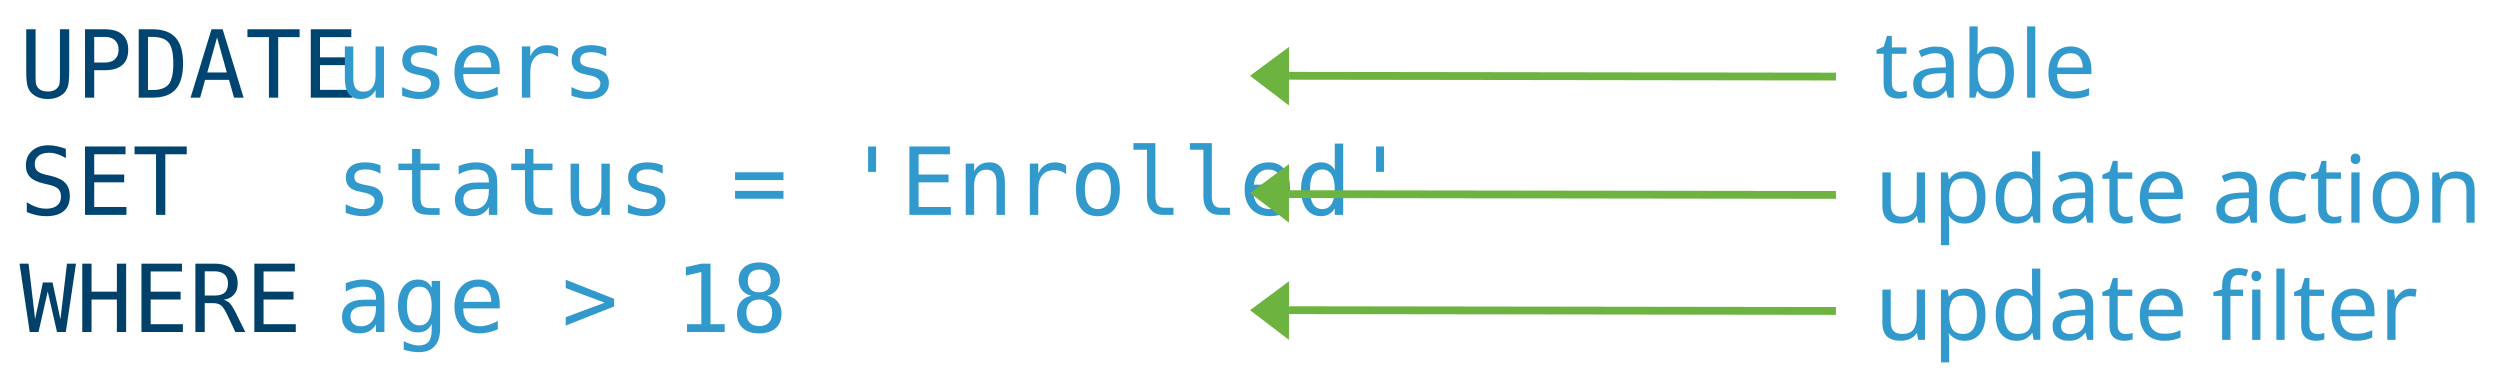
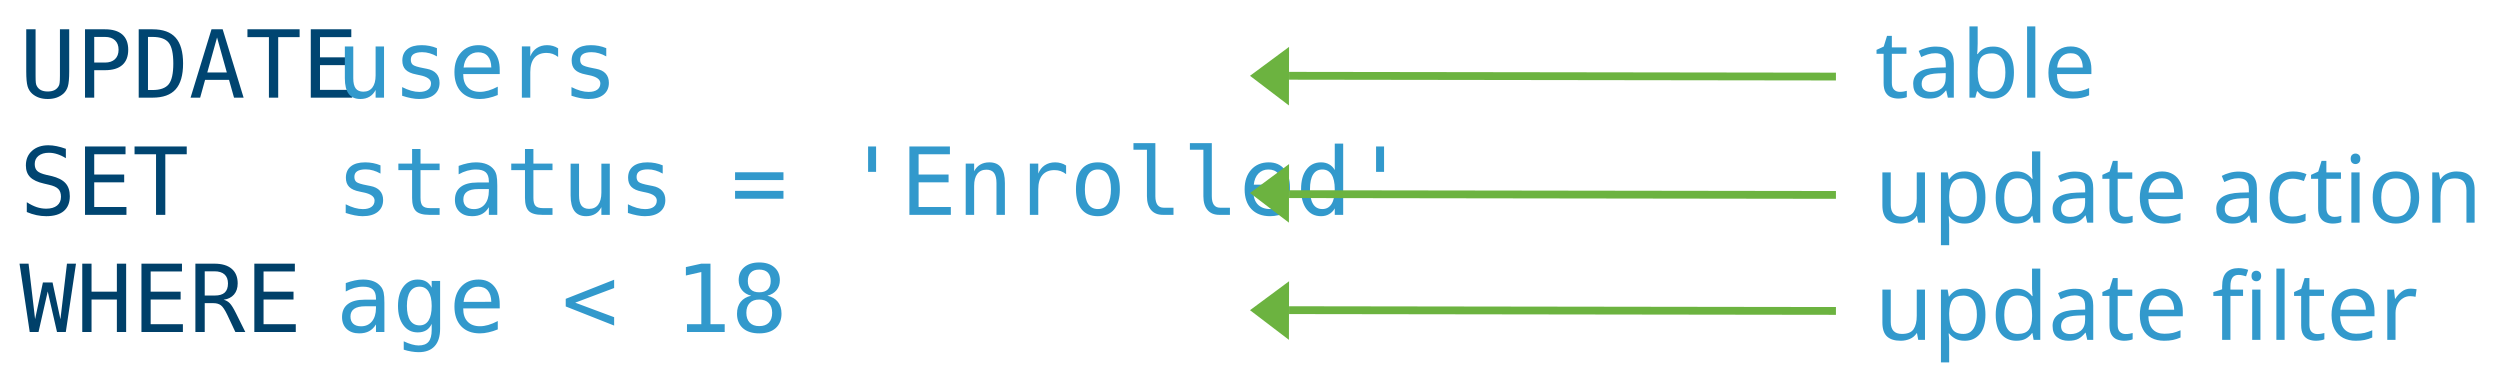
<svg xmlns="http://www.w3.org/2000/svg" version="1.1" x="0" y="0" width="640" height="100" viewBox="0, 0, 640, 100">
  <g id="Layer_1">
    <g>
      <text transform="matrix(1, 0, 0, 1, 41.5, 17.5)">
        <tspan x="-36.5" y="7.5" font-family="Inconsolata" font-size="24" fill="#004571">UPDATE</tspan>
      </text>
      <text transform="matrix(1, 0, 0, 1, 116.5, 17.5)">
        <tspan x="-30.5" y="7.5" font-family="Inconsolata" font-size="24" fill="#3299CC">users </tspan>
      </text>
      <text transform="matrix(1, 0, 0, 1, 23.5, 47.5)">
        <tspan x="-18.5" y="7.5" font-family="Inconsolata" font-size="24" fill="#004571">SET</tspan>
      </text>
      <text transform="matrix(1, 0, 0, 1, 200.5, 47.5)">
        <tspan x="-114.5" y="7.5" font-family="Inconsolata" font-size="24" fill="#3299CC">status = 'Enrolled' </tspan>
      </text>
      <text transform="matrix(1, 0, 0, 1, 35.5, 77.5)">
        <tspan x="-30.5" y="7.5" font-family="Inconsolata" font-size="24" fill="#004069">WHERE</tspan>
      </text>
      <text transform="matrix(1, 0, 0, 1, 134.5, 77.5)">
-         <tspan x="-48.5" y="7.5" font-family="Inconsolata" font-size="24" fill="#3299CC">age &gt; 18</tspan>
+         <tspan x="-48.5" y="7.5" font-family="Inconsolata" font-size="24" fill="#3299CC">age &lt; 18</tspan>
      </text>
    </g>
    <g id="table">
      <g>
        <path d="M470,19.6 L330,19.4" fill-opacity="0" stroke="#6CB340" stroke-width="2" />
        <path d="M330,12 L329.965,27 L320,19.408 L330,12 z" fill="#6CB340" />
      </g>
      <text transform="matrix(1, 0, 0, 1, 503.996, 17.5)">
        <tspan x="-23.996" y="7.5" font-family="GillSans" font-size="24" fill="#3299CC">table</tspan>
      </text>
    </g>
    <g id="action">
      <text transform="matrix(1, 0, 0, 1, 546.441, 49.5)">
        <tspan x="-66.441" y="7.5" font-family="GillSans" font-size="24" fill="#3299CC">update action</tspan>
      </text>
      <g>
        <path d="M470,49.9 L330,49.7" fill-opacity="0" stroke="#6CB340" stroke-width="2" />
        <path d="M330,42 L329.965,57 L320,49.408 L330,42 z" fill="#6CB340" />
      </g>
    </g>
    <g id="filter">
-       <text transform="matrix(1, 0, 0, 1, 551.703, 79.5)">
-         <tspan x="-71.703" y="7.5" font-family="GillSans" font-size="24" fill="#3299CC">update filter</tspan>
+       <text transform="matrix(1, 0, 0, 1, 539.943, 79.5)">
+         <tspan x="-59.943" y="7.5" font-family="GillSans" font-size="24" fill="#3299CC">update filter</tspan>
      </text>
      <g>
        <path d="M470,79.6 L330,79.4" fill-opacity="0" stroke="#6CB340" stroke-width="2" />
        <path d="M330,72 L329.965,87 L320,79.408 L330,72 z" fill="#6CB340" />
      </g>
    </g>
  </g>
</svg>
